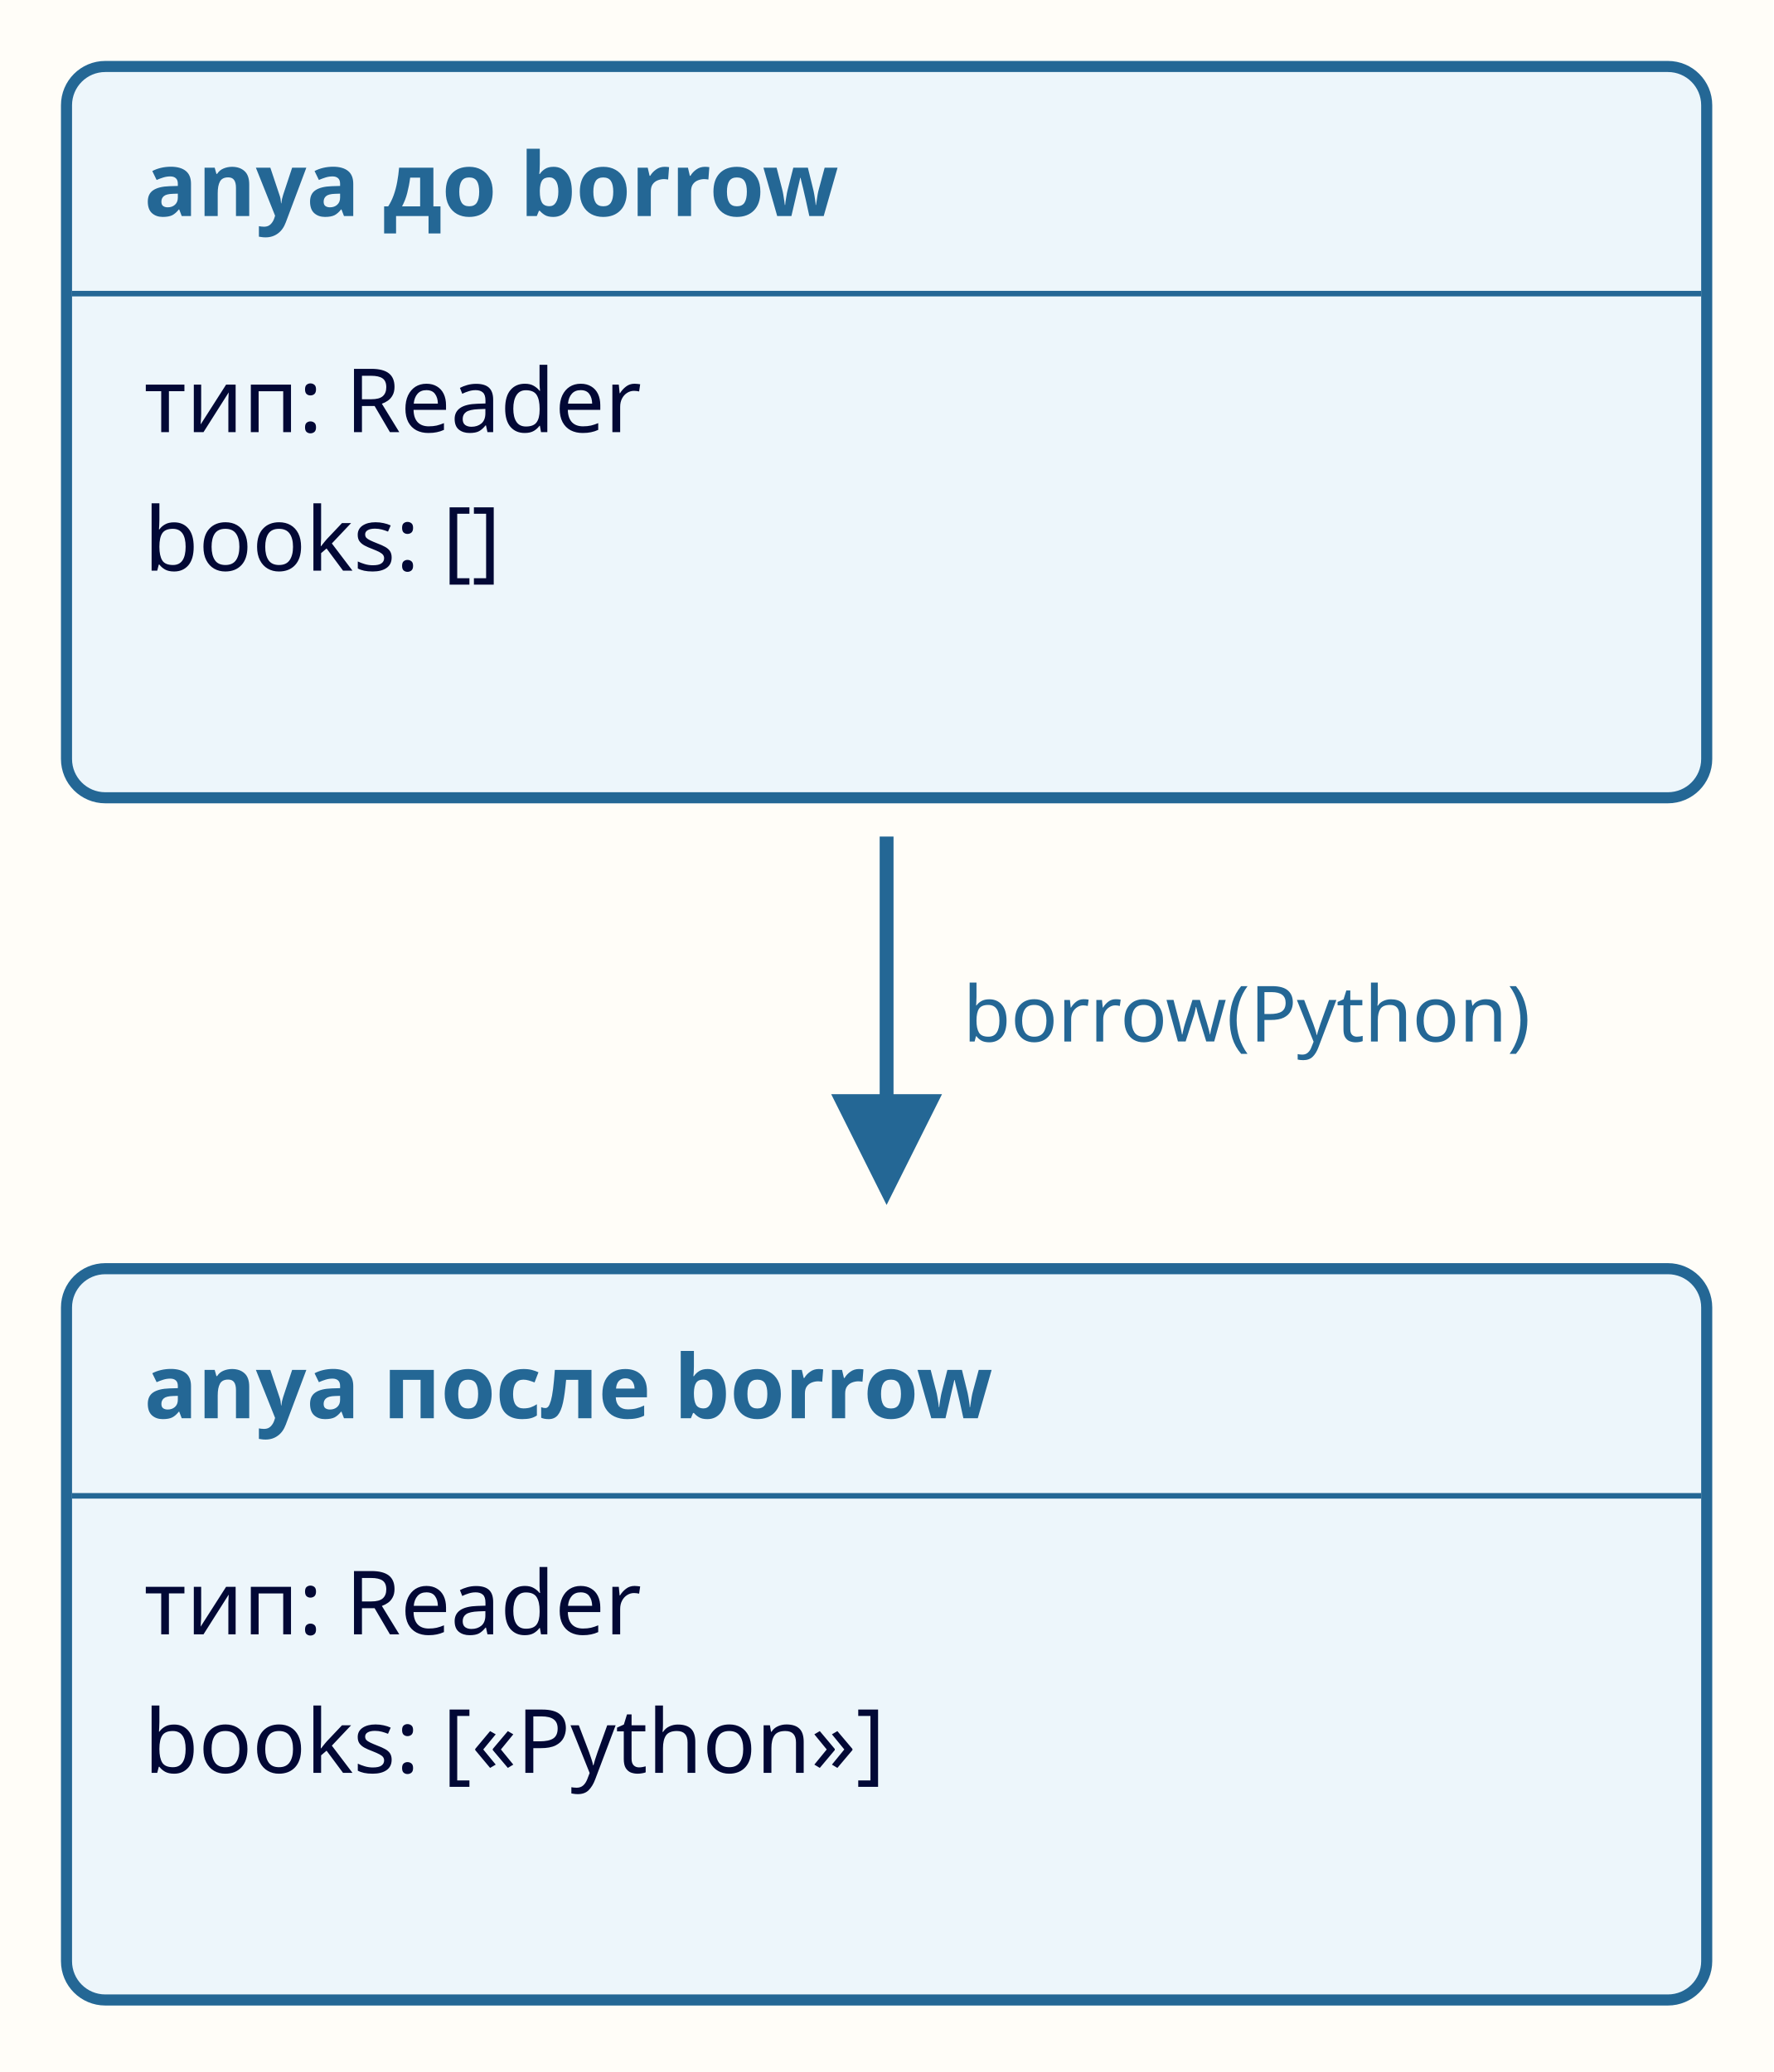
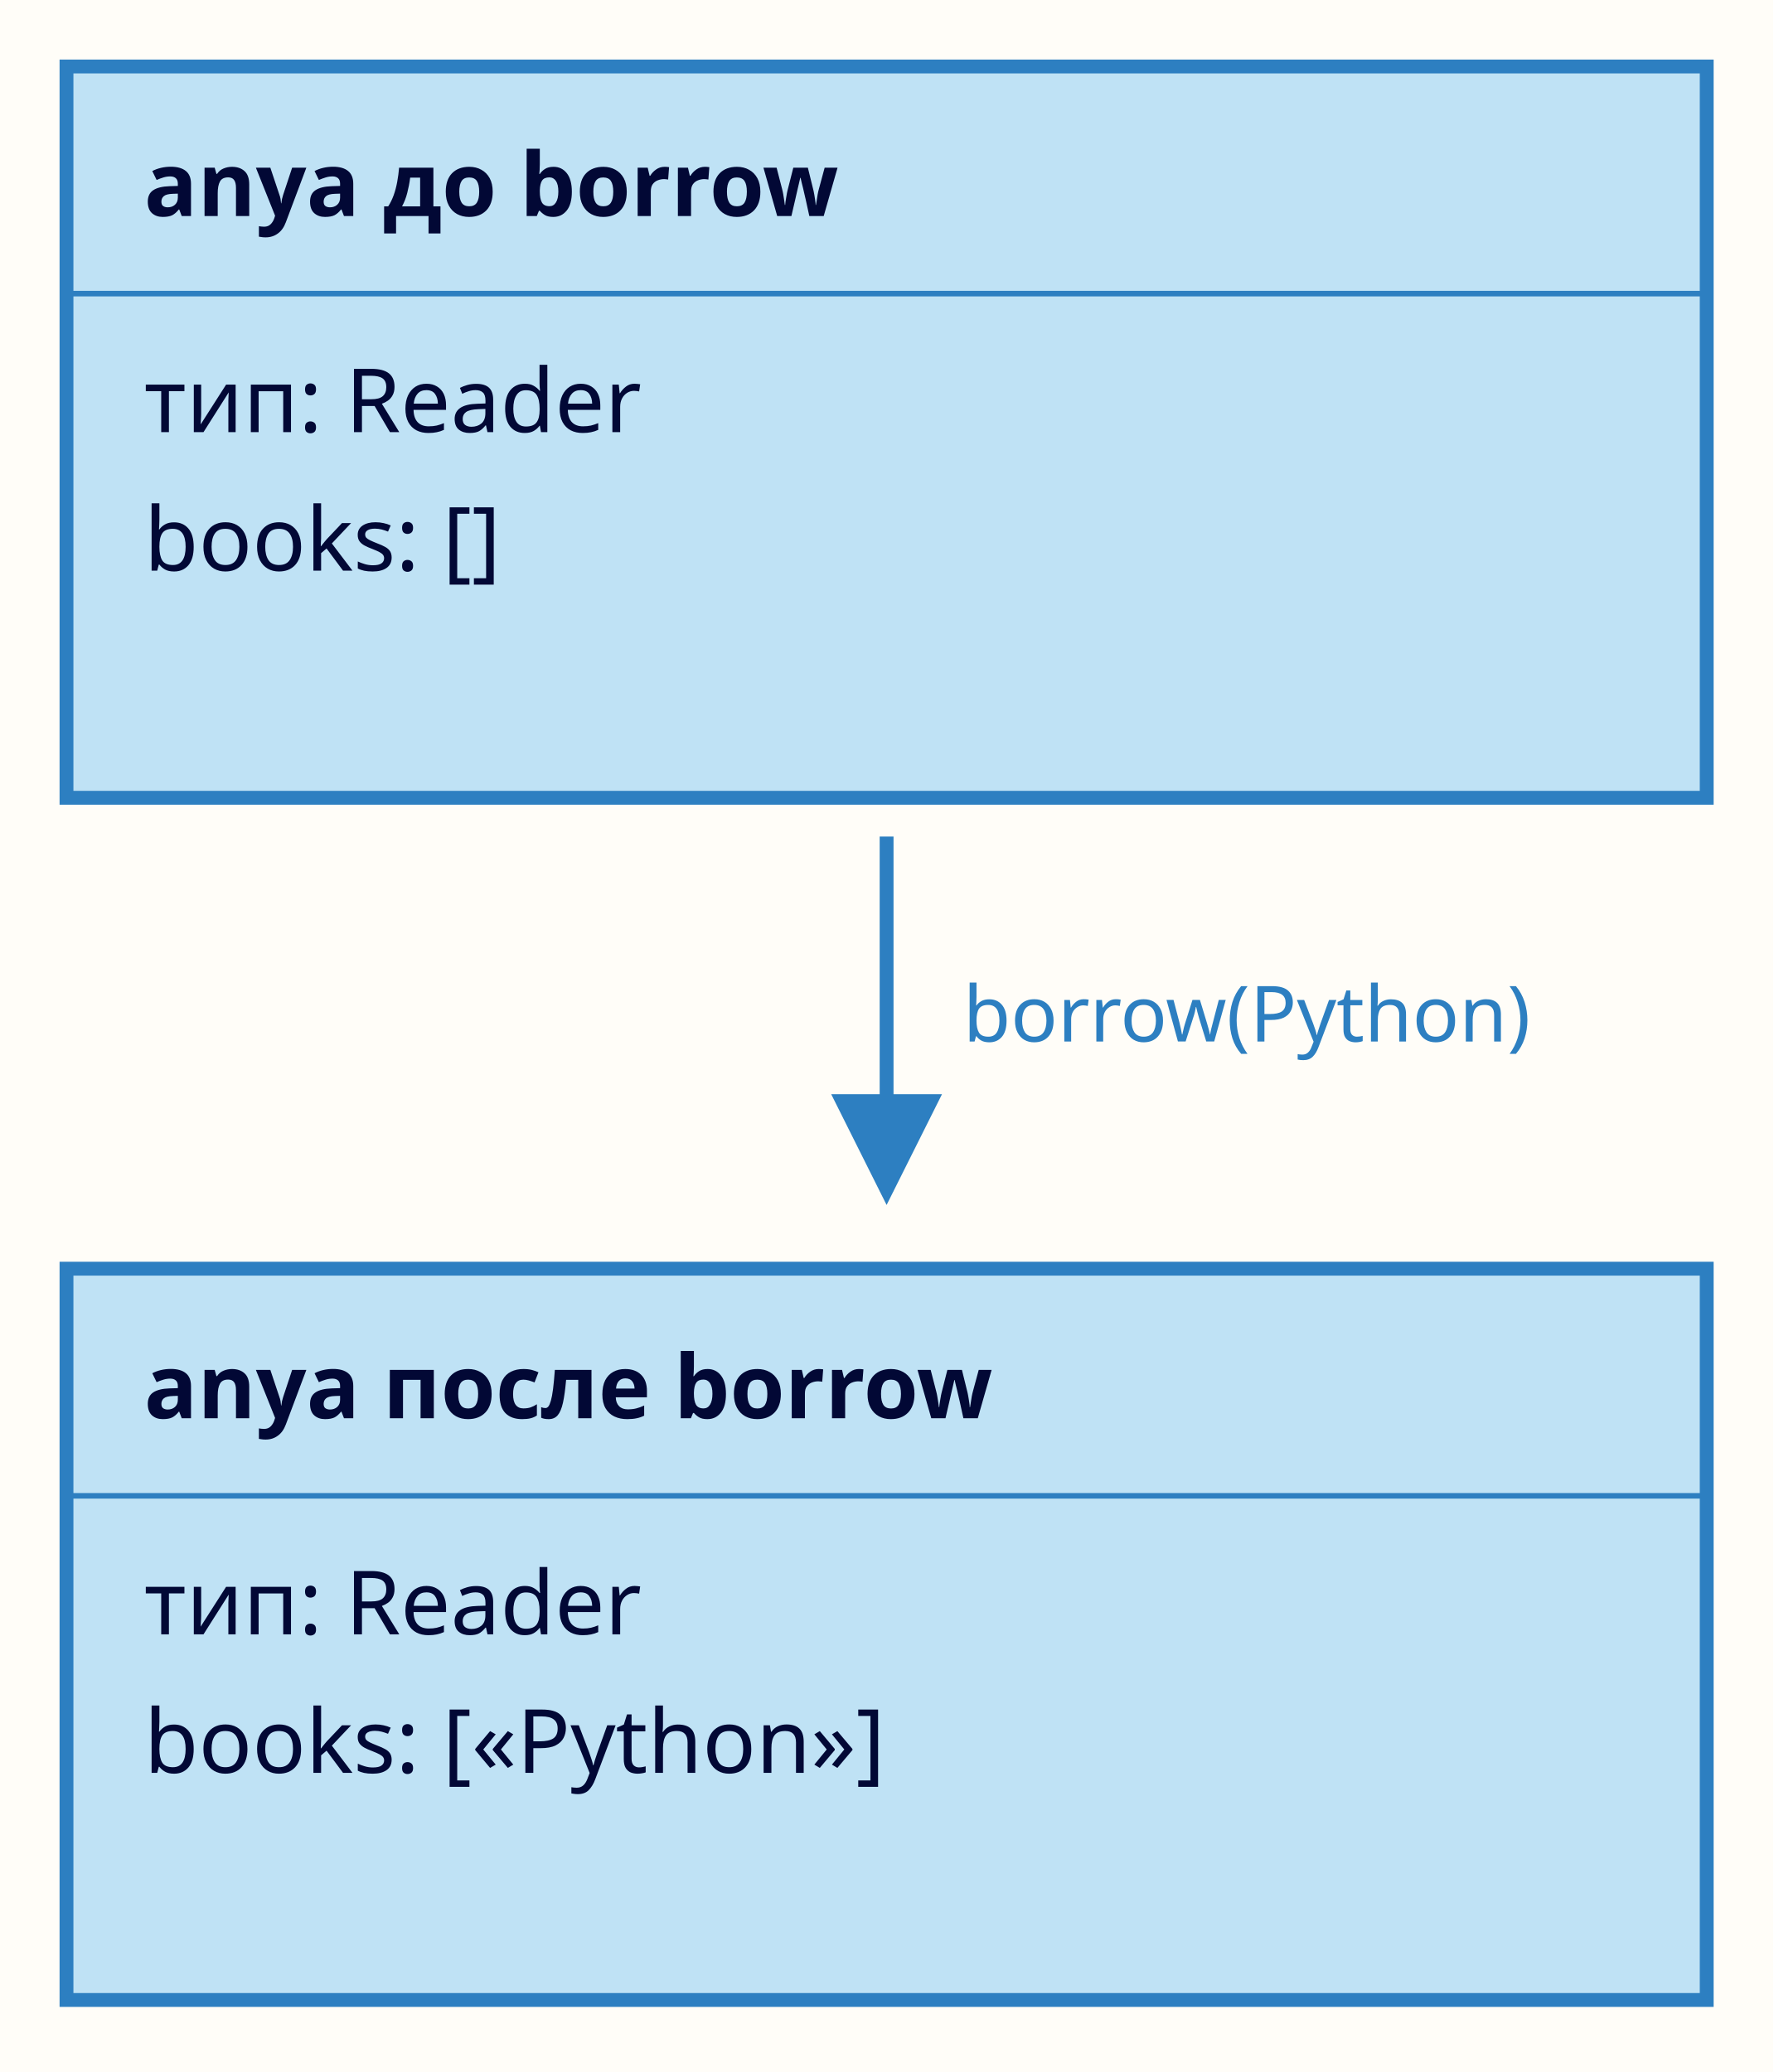
<svg xmlns="http://www.w3.org/2000/svg" width="320" height="374" viewBox="0 0 320 374" role="img" aria-labelledby="title desc">
  <defs>
    <marker id="arrow" markerWidth="8" markerHeight="8" refX="7" refY="4" orient="auto">
-       <path d="M0 0 L8 4 L0 8Z" fill="#246795" />
+       <path d="M0 0 L8 4 L0 8Z" fill="#2D7FC1" />
    </marker>
  </defs>
  <rect width="320" height="374" fill="#fffdf8" />
  <g font-family="system-ui, sans-serif" font-size="16" fill="#020835">
-     <rect x="12" y="12" width="296" height="132" rx="7" fill="#edf6fb" stroke="#246795" stroke-width="2" />
-     <path d="M13 53 H307" stroke="#246795" />
-     <text x="26" y="39" font-weight="700" fill="#246795">anya до borrow</text>
+     <rect x="12" y="12" width="296" height="132" rx="0" fill="#BFE2F5" stroke="#2D7FC1" stroke-width="2.5" />
+     <path d="M13 53 H307" stroke="#2D7FC1" />
+     <text x="26" y="39" font-weight="700" fill="#020835">anya до borrow</text>
    <text x="26" y="78">тип: Reader</text>
    <text x="26" y="103">books: []</text>
-     <path d="M160 151 L160 215" fill="none" stroke="#246795" stroke-width="2.5" marker-end="url(#arrow)" />
-     <text x="225" y="188" text-anchor="middle" font-size="14" fill="#246795">borrow(Python)</text>
-     <rect x="12" y="229" width="296" height="132" rx="7" fill="#edf6fb" stroke="#246795" stroke-width="2" />
-     <path d="M13 270 H307" stroke="#246795" />
-     <text x="26" y="256" font-weight="700" fill="#246795">anya после borrow</text>
+     <path d="M160 151 L160 215" fill="none" stroke="#2D7FC1" stroke-width="2.5" marker-end="url(#arrow)" />
+     <text x="225" y="188" text-anchor="middle" font-size="14" fill="#2D7FC1">borrow(Python)</text>
+     <rect x="12" y="229" width="296" height="132" rx="0" fill="#BFE2F5" stroke="#2D7FC1" stroke-width="2.5" />
+     <path d="M13 270 H307" stroke="#2D7FC1" />
+     <text x="26" y="256" font-weight="700" fill="#020835">anya после borrow</text>
    <text x="26" y="295">тип: Reader</text>
    <text x="26" y="320">books: [«Python»]</text>
  </g>
</svg>
